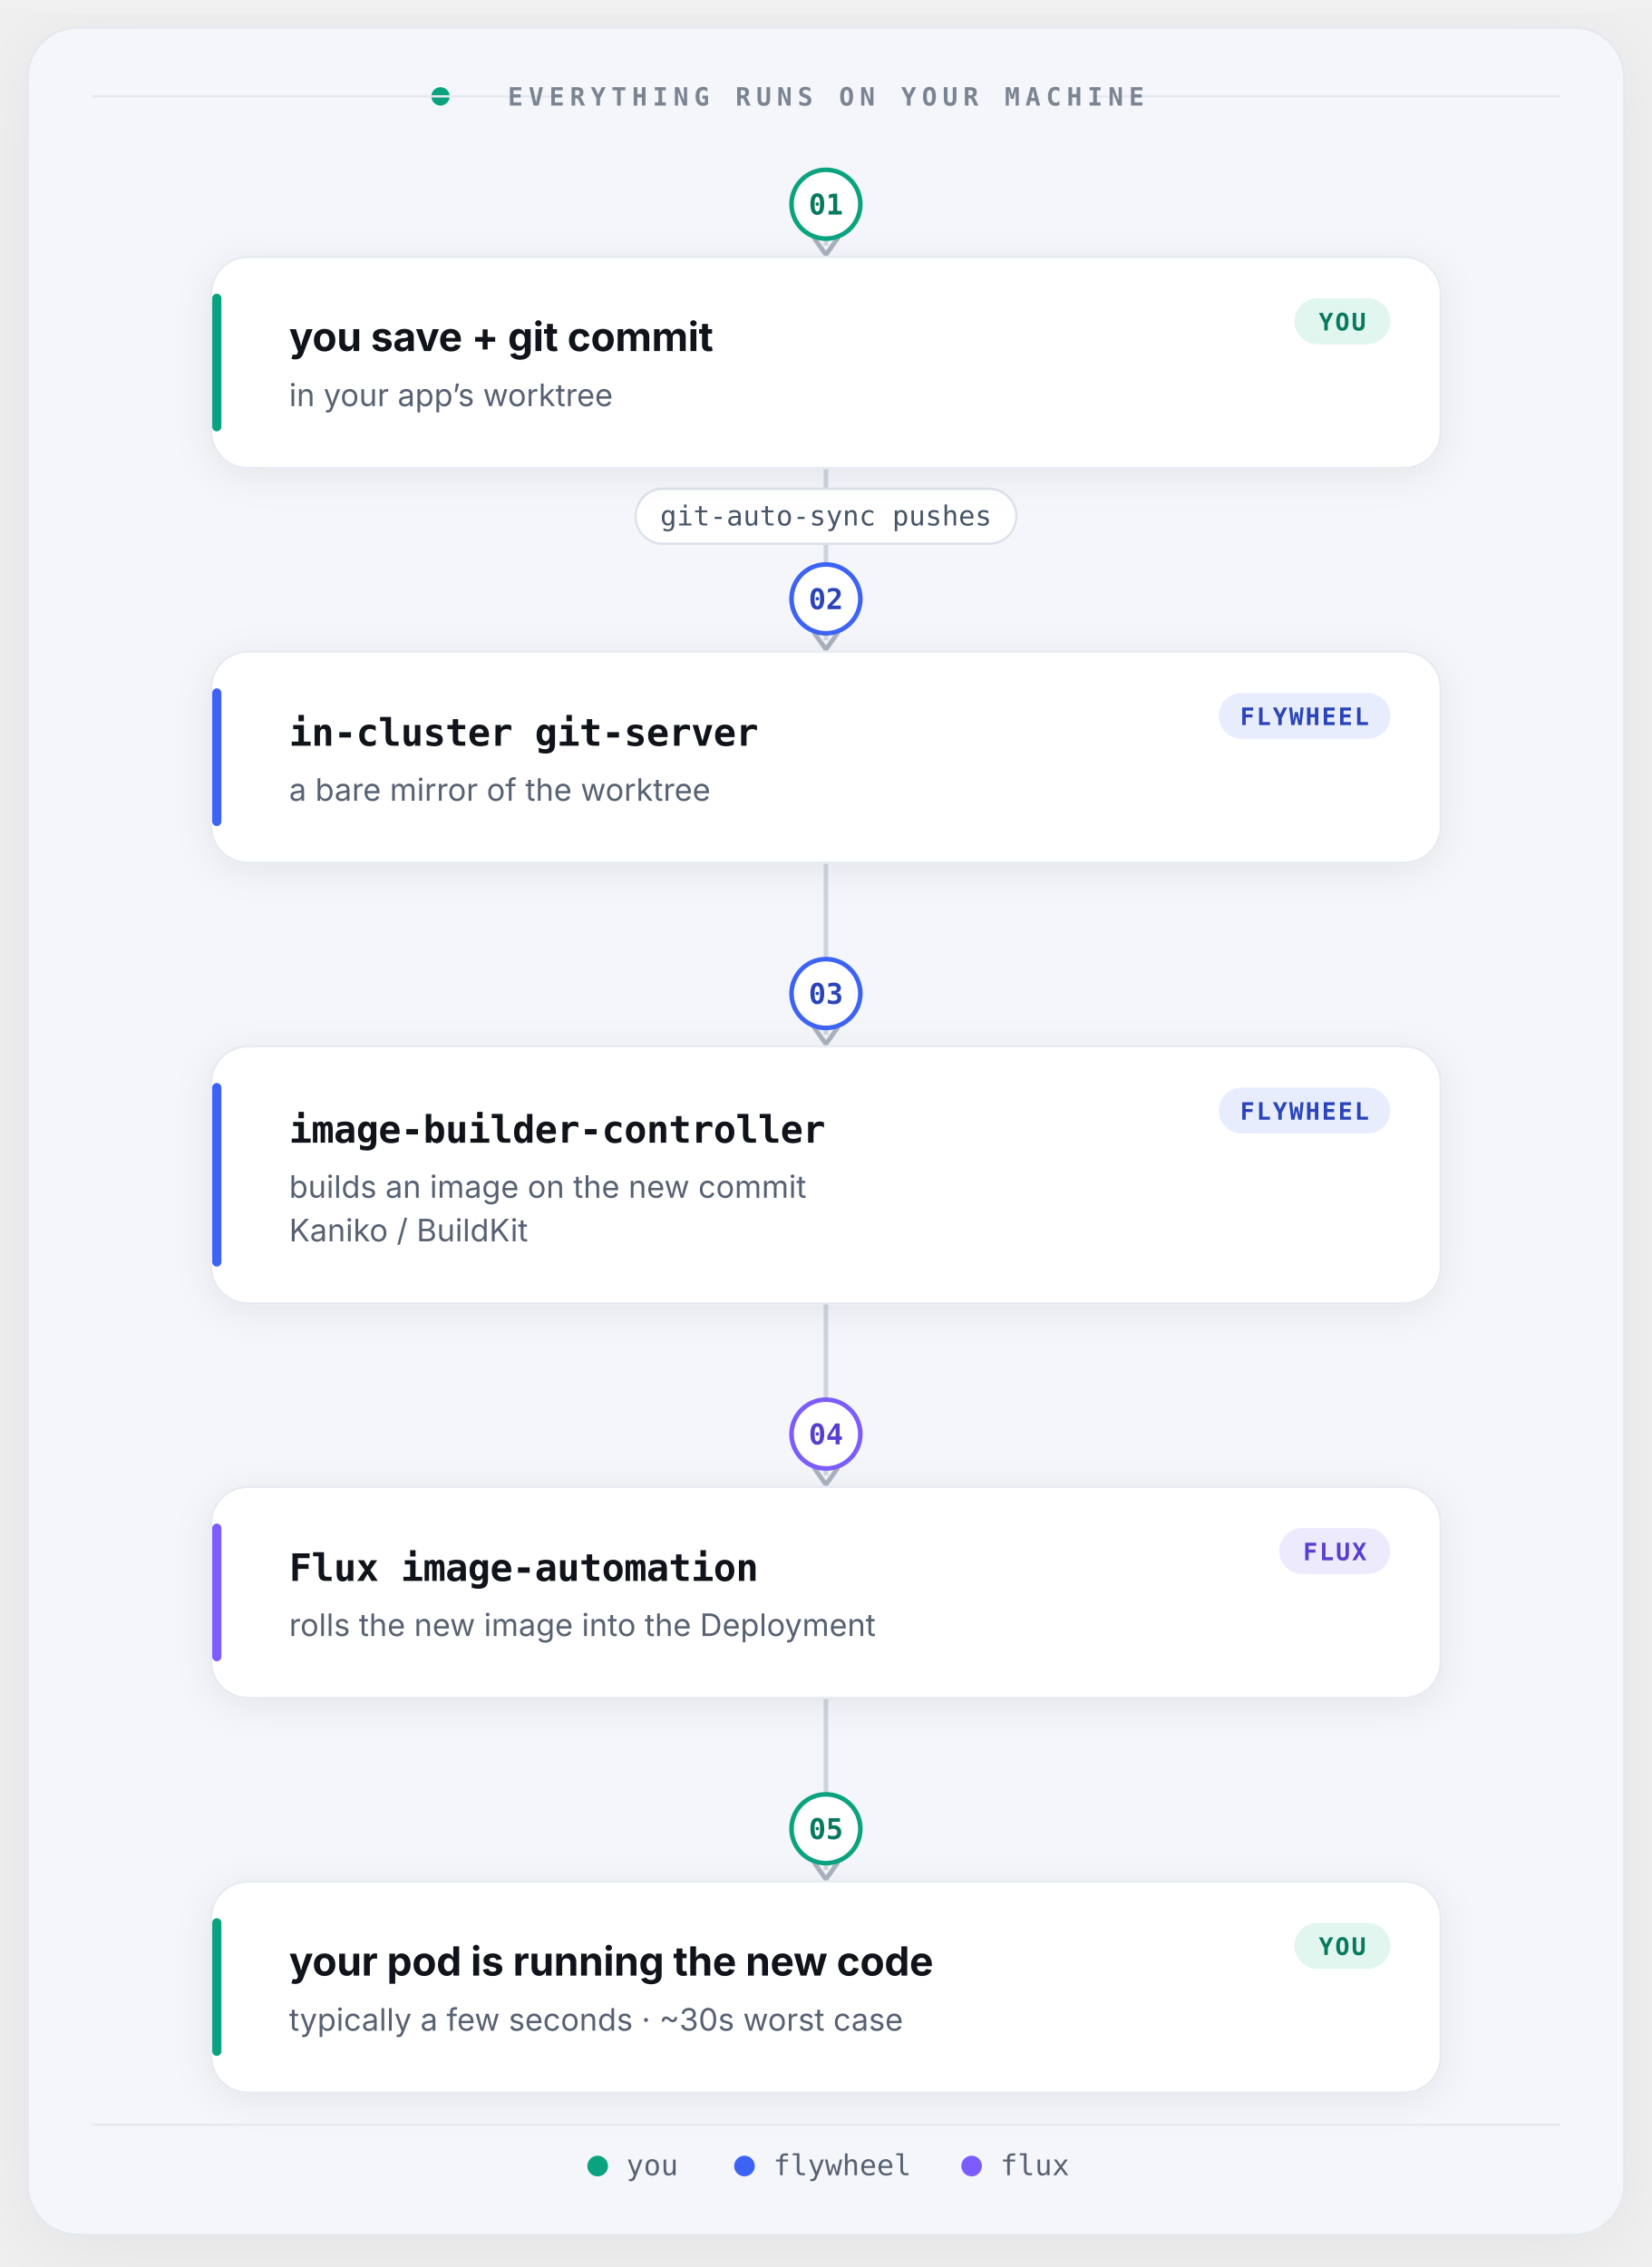
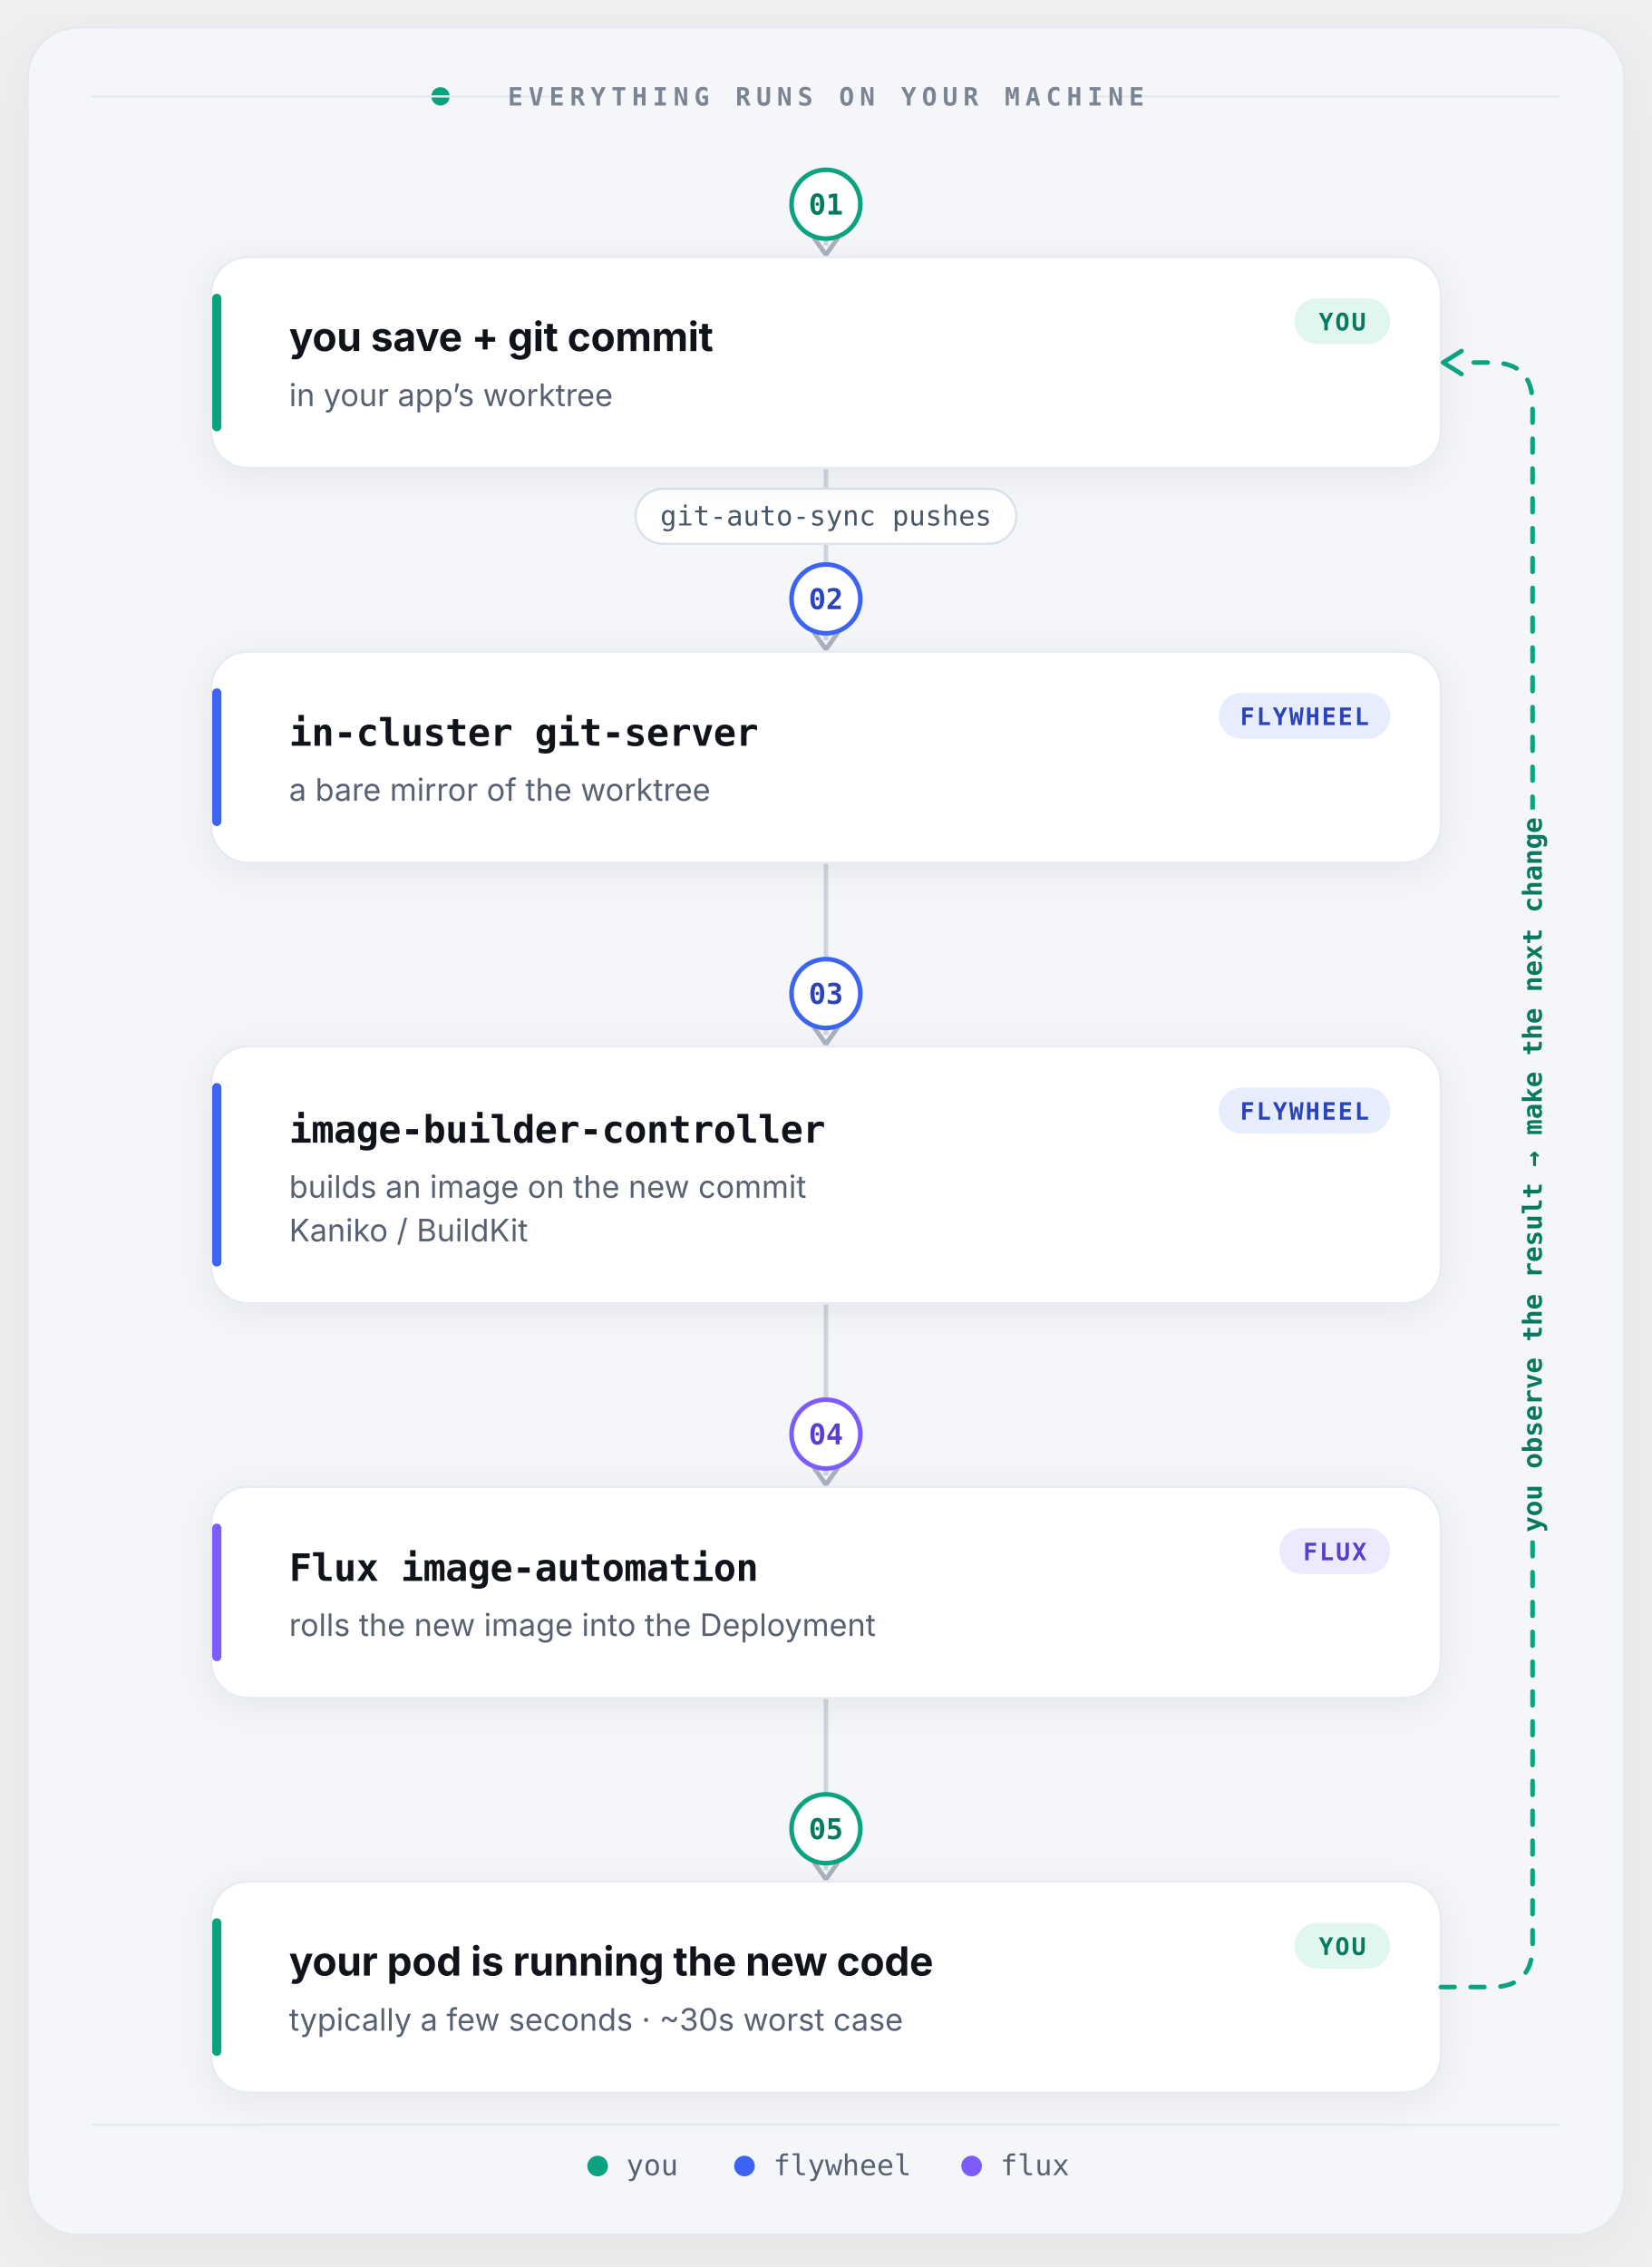
<svg xmlns="http://www.w3.org/2000/svg" width="720" height="988" viewBox="0 0 720 988" font-family="-apple-system, BlinkMacSystemFont, 'Segoe UI', system-ui, sans-serif">
  <defs>
    <filter id="cardShadow" x="-20%" y="-20%" width="140%" height="160%">
      <feDropShadow dx="0" dy="3" stdDeviation="8" flood-color="#0B1220" flood-opacity="0.07" />
    </filter>
    <filter id="panelShadow" x="-20%" y="-20%" width="140%" height="140%">
      <feDropShadow dx="0" dy="6" stdDeviation="20" flood-color="#0B1220" flood-opacity="0.06" />
    </filter>
  </defs>
  <rect x="12" y="12" width="696" height="962" rx="22" fill="#F4F6F9" filter="url(#panelShadow)" />
  <rect x="12" y="12" width="696" height="962" rx="22" fill="#F4F6F9" stroke="#E5E9EF" stroke-width="1" />
  <g>
    <circle cx="192" cy="42" r="4" fill="#0BA37F" />
    <line x1="40" y1="42" x2="244" y2="42" stroke="#E5E9EF" stroke-width="1" />
    <line x1="476" y1="42" x2="680" y2="42" stroke="#E5E9EF" stroke-width="1" />
    <text x="360" y="46" font-family="ui-monospace, 'SF Mono', 'JetBrains Mono', Menlo, Consolas, monospace" font-size="11" font-weight="600" letter-spacing="2.4" fill="#7B8493" text-anchor="middle">EVERYTHING RUNS ON YOUR MACHINE</text>
  </g>
  <line x1="360" y1="104.0" x2="360" y2="107.0" stroke="#CDD4DE" stroke-width="2" />
  <path d="M 355 104.0 L 360 111.0 L 365 104.0" fill="none" stroke="#A9B2BE" stroke-width="2" stroke-linecap="round" stroke-linejoin="round" />
  <g>
    <circle cx="360" cy="89.0" r="15" fill="#FFFFFF" stroke="#0BA37F" stroke-width="2" />
    <text x="360" y="93.5" font-family="ui-monospace, 'SF Mono', 'JetBrains Mono', Menlo, Consolas, monospace" font-size="12.5" font-weight="700" fill="#07795E" text-anchor="middle">01</text>
  </g>
  <line x1="360" y1="276.0" x2="360" y2="279.0" stroke="#CDD4DE" stroke-width="2" />
  <path d="M 355 276.0 L 360 283.0 L 365 276.0" fill="none" stroke="#A9B2BE" stroke-width="2" stroke-linecap="round" stroke-linejoin="round" />
  <line x1="360" y1="204" x2="360" y2="246.0" stroke="#CDD4DE" stroke-width="2" />
  <g>
    <rect x="277.0" y="213.0" width="166.0" height="24" rx="12" fill="#FFFFFF" stroke="#DCE2EA" />
    <text x="360" y="229.0" font-family="ui-monospace, 'SF Mono', 'JetBrains Mono', Menlo, Consolas, monospace" font-size="12" fill="#475569" text-anchor="middle">git-auto-sync pushes</text>
  </g>
  <g>
    <circle cx="360" cy="261.0" r="15" fill="#FFFFFF" stroke="#3D63F5" stroke-width="2" />
    <text x="360" y="265.5" font-family="ui-monospace, 'SF Mono', 'JetBrains Mono', Menlo, Consolas, monospace" font-size="12.5" font-weight="700" fill="#2B45B8" text-anchor="middle">02</text>
  </g>
  <line x1="360" y1="448.0" x2="360" y2="451.0" stroke="#CDD4DE" stroke-width="2" />
  <path d="M 355 448.0 L 360 455.0 L 365 448.0" fill="none" stroke="#A9B2BE" stroke-width="2" stroke-linecap="round" stroke-linejoin="round" />
  <line x1="360" y1="376" x2="360" y2="418.0" stroke="#CDD4DE" stroke-width="2" />
  <g>
    <circle cx="360" cy="433.0" r="15" fill="#FFFFFF" stroke="#3D63F5" stroke-width="2" />
    <text x="360" y="437.5" font-family="ui-monospace, 'SF Mono', 'JetBrains Mono', Menlo, Consolas, monospace" font-size="12.5" font-weight="700" fill="#2B45B8" text-anchor="middle">03</text>
  </g>
  <line x1="360" y1="640.0" x2="360" y2="643.0" stroke="#CDD4DE" stroke-width="2" />
  <path d="M 355 640.0 L 360 647.0 L 365 640.0" fill="none" stroke="#A9B2BE" stroke-width="2" stroke-linecap="round" stroke-linejoin="round" />
  <line x1="360" y1="568" x2="360" y2="610.0" stroke="#CDD4DE" stroke-width="2" />
  <g>
    <circle cx="360" cy="625.0" r="15" fill="#FFFFFF" stroke="#7C5CFF" stroke-width="2" />
    <text x="360" y="629.5" font-family="ui-monospace, 'SF Mono', 'JetBrains Mono', Menlo, Consolas, monospace" font-size="12.5" font-weight="700" fill="#5A3FCF" text-anchor="middle">04</text>
  </g>
  <line x1="360" y1="812.0" x2="360" y2="815.0" stroke="#CDD4DE" stroke-width="2" />
  <path d="M 355 812.0 L 360 819.0 L 365 812.0" fill="none" stroke="#A9B2BE" stroke-width="2" stroke-linecap="round" stroke-linejoin="round" />
  <line x1="360" y1="740" x2="360" y2="782.0" stroke="#CDD4DE" stroke-width="2" />
  <g>
    <circle cx="360" cy="797.0" r="15" fill="#FFFFFF" stroke="#0BA37F" stroke-width="2" />
    <text x="360" y="801.5" font-family="ui-monospace, 'SF Mono', 'JetBrains Mono', Menlo, Consolas, monospace" font-size="12.5" font-weight="700" fill="#07795E" text-anchor="middle">05</text>
  </g>
  <g>
    <rect x="92" y="112" width="536" height="92" rx="16" fill="#FFFFFF" stroke="#E7EBF1" filter="url(#cardShadow)" />
    <rect x="92.5" y="128" width="4" height="60" rx="2" fill="#0BA37F" />
    <g>
      <rect x="564.2" y="130.0" width="41.8" height="20" rx="10" fill="#E1F6EF" />
      <text x="585.1" y="144.0" font-family="ui-monospace, 'SF Mono', 'JetBrains Mono', Menlo, Consolas, monospace" font-size="10.5" font-weight="600" letter-spacing="0.8" fill="#07795E" text-anchor="middle">YOU</text>
    </g>
    <text x="126" y="153.0" font-family="-apple-system, BlinkMacSystemFont, 'Segoe UI', system-ui, sans-serif" font-size="17.5" font-weight="650" fill="#10141A" letter-spacing="-0.1">you save + git commit</text>
    <text x="126" y="177.0" font-family="-apple-system, BlinkMacSystemFont, 'Segoe UI', system-ui, sans-serif" font-size="13.5" fill="#586172">in your app’s worktree</text>
  </g>
  <g>
    <rect x="92" y="284" width="536" height="92" rx="16" fill="#FFFFFF" stroke="#E7EBF1" filter="url(#cardShadow)" />
    <rect x="92.5" y="300" width="4" height="60" rx="2" fill="#3D63F5" />
    <g>
      <rect x="531.2" y="302.0" width="74.8" height="20" rx="10" fill="#E8EDFE" />
      <text x="568.6" y="316.0" font-family="ui-monospace, 'SF Mono', 'JetBrains Mono', Menlo, Consolas, monospace" font-size="10.5" font-weight="600" letter-spacing="0.8" fill="#2B45B8" text-anchor="middle">FLYWHEEL</text>
    </g>
    <text x="126" y="325.0" font-family="ui-monospace, 'SF Mono', 'JetBrains Mono', Menlo, Consolas, monospace" font-size="16.5" font-weight="650" fill="#10141A" letter-spacing="-0.2">in-cluster git-server</text>
    <text x="126" y="349.0" font-family="-apple-system, BlinkMacSystemFont, 'Segoe UI', system-ui, sans-serif" font-size="13.5" fill="#586172">a bare mirror of the worktree</text>
  </g>
  <g>
    <rect x="92" y="456" width="536" height="112" rx="16" fill="#FFFFFF" stroke="#E7EBF1" filter="url(#cardShadow)" />
    <rect x="92.5" y="472" width="4" height="80" rx="2" fill="#3D63F5" />
    <g>
      <rect x="531.2" y="474.0" width="74.8" height="20" rx="10" fill="#E8EDFE" />
      <text x="568.6" y="488.0" font-family="ui-monospace, 'SF Mono', 'JetBrains Mono', Menlo, Consolas, monospace" font-size="10.5" font-weight="600" letter-spacing="0.8" fill="#2B45B8" text-anchor="middle">FLYWHEEL</text>
    </g>
    <text x="126" y="498.0" font-family="ui-monospace, 'SF Mono', 'JetBrains Mono', Menlo, Consolas, monospace" font-size="16.5" font-weight="650" fill="#10141A" letter-spacing="-0.2">image-builder-controller</text>
    <text x="126" y="522.0" font-family="-apple-system, BlinkMacSystemFont, 'Segoe UI', system-ui, sans-serif" font-size="13.5" fill="#586172">builds an image on the new commit</text>
    <text x="126" y="541.0" font-family="-apple-system, BlinkMacSystemFont, 'Segoe UI', system-ui, sans-serif" font-size="13.5" fill="#586172">Kaniko / BuildKit</text>
  </g>
  <g>
    <rect x="92" y="648" width="536" height="92" rx="16" fill="#FFFFFF" stroke="#E7EBF1" filter="url(#cardShadow)" />
    <rect x="92.5" y="664" width="4" height="60" rx="2" fill="#7C5CFF" />
    <g>
      <rect x="557.6" y="666.0" width="48.4" height="20" rx="10" fill="#EEEAFE" />
      <text x="581.8" y="680.0" font-family="ui-monospace, 'SF Mono', 'JetBrains Mono', Menlo, Consolas, monospace" font-size="10.5" font-weight="600" letter-spacing="0.8" fill="#5A3FCF" text-anchor="middle">FLUX</text>
    </g>
    <text x="126" y="689.0" font-family="ui-monospace, 'SF Mono', 'JetBrains Mono', Menlo, Consolas, monospace" font-size="16.5" font-weight="650" fill="#10141A" letter-spacing="-0.2">Flux image-automation</text>
    <text x="126" y="713.0" font-family="-apple-system, BlinkMacSystemFont, 'Segoe UI', system-ui, sans-serif" font-size="13.5" fill="#586172">rolls the new image into the Deployment</text>
  </g>
  <g>
    <rect x="92" y="820" width="536" height="92" rx="16" fill="#FFFFFF" stroke="#E7EBF1" filter="url(#cardShadow)" />
    <rect x="92.5" y="836" width="4" height="60" rx="2" fill="#0BA37F" />
    <g>
      <rect x="564.2" y="838.0" width="41.8" height="20" rx="10" fill="#E1F6EF" />
      <text x="585.1" y="852.0" font-family="ui-monospace, 'SF Mono', 'JetBrains Mono', Menlo, Consolas, monospace" font-size="10.5" font-weight="600" letter-spacing="0.8" fill="#07795E" text-anchor="middle">YOU</text>
    </g>
    <text x="126" y="861.0" font-family="-apple-system, BlinkMacSystemFont, 'Segoe UI', system-ui, sans-serif" font-size="17.5" font-weight="650" fill="#10141A" letter-spacing="-0.1">your pod is running the new code</text>
    <text x="126" y="885.0" font-family="-apple-system, BlinkMacSystemFont, 'Segoe UI', system-ui, sans-serif" font-size="13.5" fill="#586172">typically a few seconds · ~30s worst case</text>
  </g>
+   <g>
+     <path d="M 628 866.0 H 650 Q 668 866.0 668 848.0 V 176.0 Q 668 158.0 650 158.0 H 636" fill="none" stroke="#0BA37F" stroke-width="2" stroke-dasharray="6 7" stroke-linecap="round" />
+     <path d="M 637 153.0 L 629 158.0 L 637 163.0" fill="none" stroke="#0BA37F" stroke-width="2" stroke-linecap="round" stroke-linejoin="round" />
+     <g transform="translate(668, 512.0) rotate(-90)">
+       <rect x="-159.3" y="-11" width="318.5" height="22" rx="11" fill="#F4F6F9" />
+       <text x="0" y="4" font-family="ui-monospace, 'SF Mono', 'JetBrains Mono', Menlo, Consolas, monospace" font-size="11.5" font-weight="600" fill="#07795E" text-anchor="middle">you observe the result → make the next change</text>
+     </g>
+   </g>
  <line x1="40" y1="926" x2="680" y2="926" stroke="#E5E9EF" stroke-width="1" />
  <circle cx="260.5" cy="944.0" r="4.5" fill="#0BA37F" />
  <text x="273.0" y="948.0" font-family="ui-monospace, 'SF Mono', 'JetBrains Mono', Menlo, Consolas, monospace" font-size="12.5" fill="#586172">you</text>
  <circle cx="324.5" cy="944.0" r="4.5" fill="#3D63F5" />
  <text x="337.0" y="948.0" font-family="ui-monospace, 'SF Mono', 'JetBrains Mono', Menlo, Consolas, monospace" font-size="12.5" fill="#586172">flywheel</text>
  <circle cx="423.5" cy="944.0" r="4.5" fill="#7C5CFF" />
  <text x="436.0" y="948.0" font-family="ui-monospace, 'SF Mono', 'JetBrains Mono', Menlo, Consolas, monospace" font-size="12.5" fill="#586172">flux</text>
</svg>
